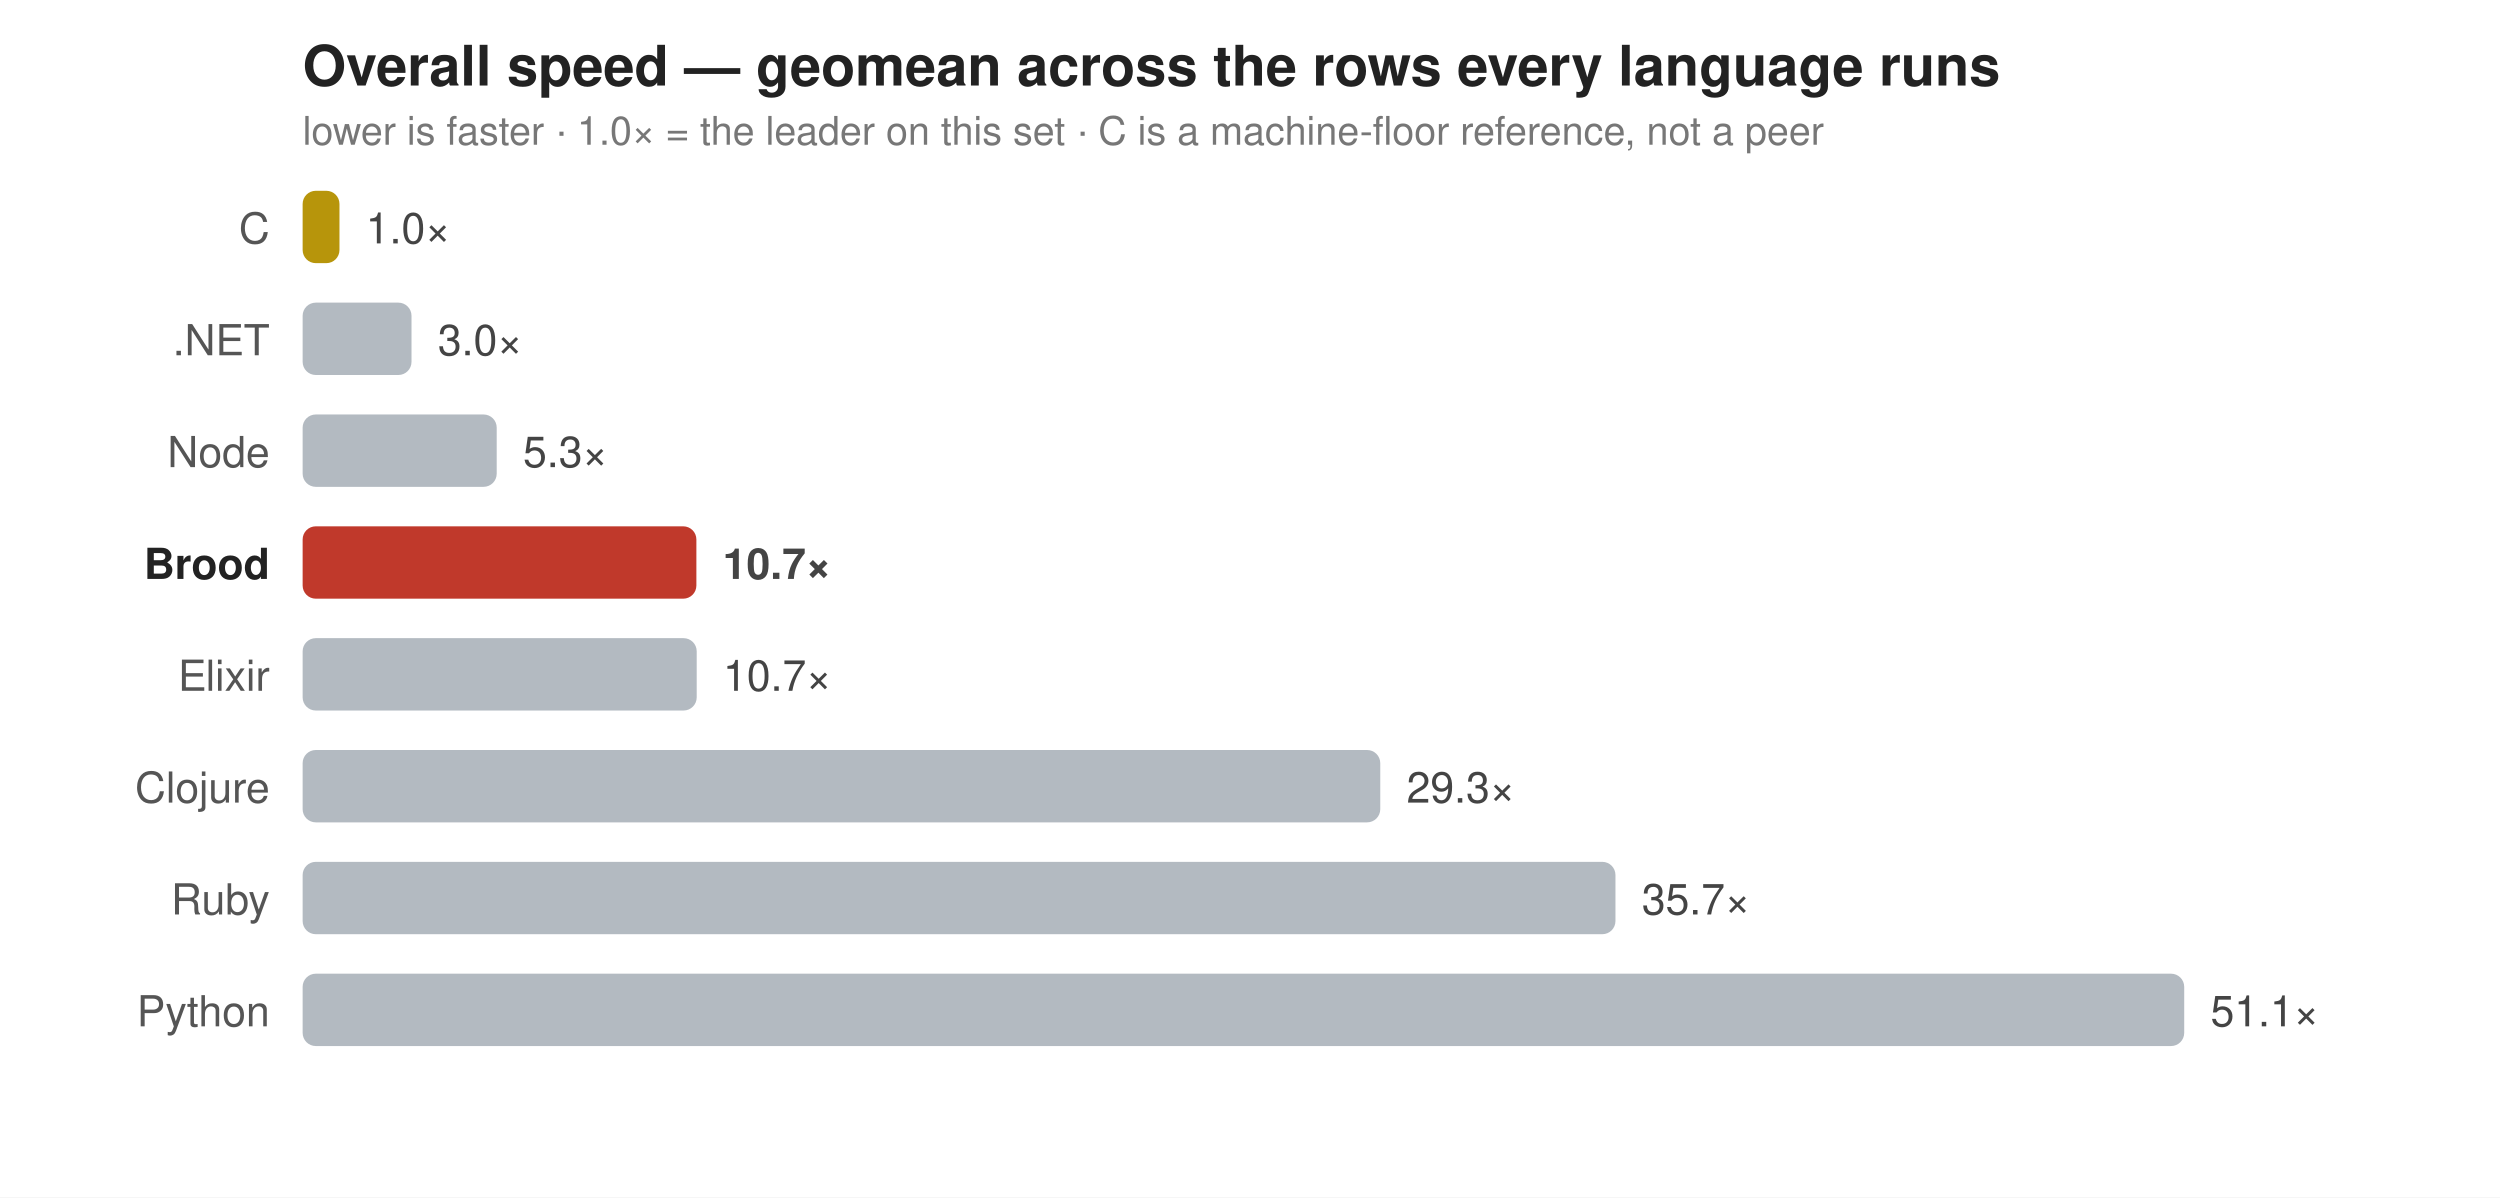
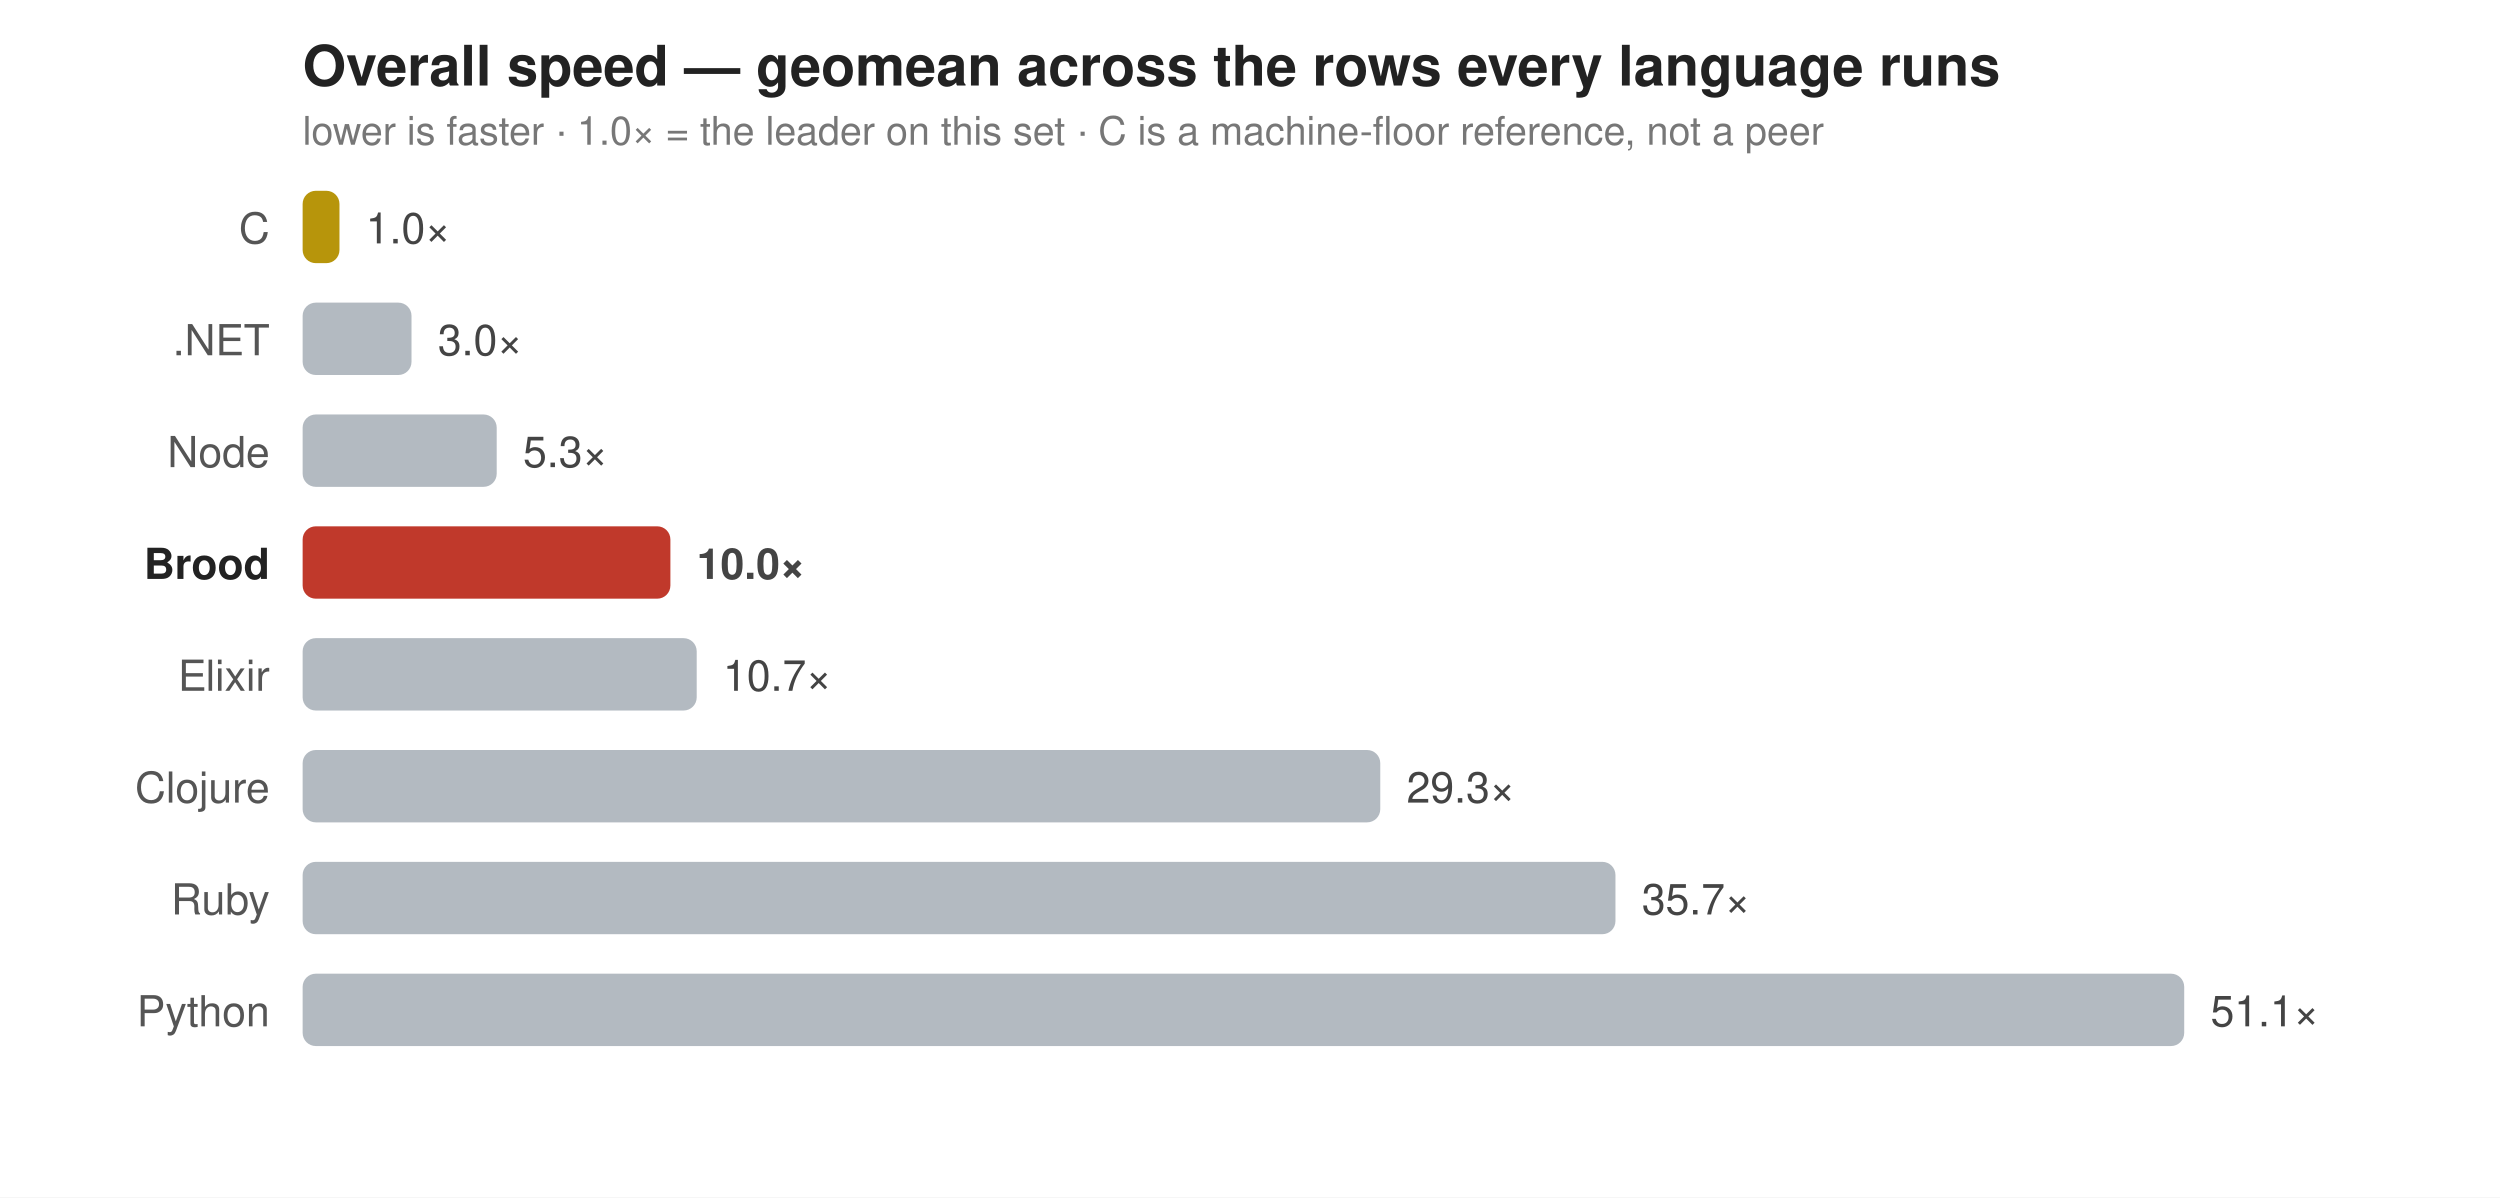
<svg xmlns="http://www.w3.org/2000/svg" width="760" height="364" viewBox="0 0 760 364" font-family="system-ui,Segoe UI,Helvetica,Arial,sans-serif">
  <rect width="760" height="364" fill="#ffffff" />
  <text x="92" y="26" font-size="17" font-weight="700" fill="#222">Overall speed — geomean across the rows every language runs</text>
  <text x="92" y="44" font-size="12" fill="#777">lower is faster · 1.0× = the leader on this set · C is a machine-floor reference, not a peer</text>
  <rect x="92" y="58" width="11.2" height="22" rx="4" fill="#b7950b" />
  <text x="82" y="74" text-anchor="end" font-size="13" font-weight="500" fill="#555">C</text>
  <text x="111.2" y="74" font-size="13" font-weight="400" fill="#444">1.0×</text>
  <rect x="92" y="92" width="33.1" height="22" rx="4" fill="#b3bac1" />
  <text x="82" y="108" text-anchor="end" font-size="13" font-weight="500" fill="#555">.NET</text>
  <text x="133.1" y="108" font-size="13" font-weight="400" fill="#444">3.0×</text>
  <rect x="92" y="126" width="59.0" height="22" rx="4" fill="#b3bac1" />
  <text x="82" y="142" text-anchor="end" font-size="13" font-weight="500" fill="#555">Node</text>
  <text x="159.0" y="142" font-size="13" font-weight="400" fill="#444">5.3×</text>
-   <rect x="92" y="160" width="119.7" height="22" rx="4" fill="#c0392b" />
+   <rect x="92" y="160" width="111.8" height="22" rx="4" fill="#c0392b" />
  <text x="82" y="176" text-anchor="end" font-size="13" font-weight="700" fill="#222">Brood</text>
-   <text x="219.7" y="176" font-size="13" font-weight="700" fill="#444">10.7×</text>
+   <text x="211.8" y="176" font-size="13" font-weight="700" fill="#444">10.0×</text>
  <rect x="92" y="194" width="119.8" height="22" rx="4" fill="#b3bac1" />
  <text x="82" y="210" text-anchor="end" font-size="13" font-weight="500" fill="#555">Elixir</text>
  <text x="219.8" y="210" font-size="13" font-weight="400" fill="#444">10.7×</text>
  <rect x="92" y="228" width="327.6" height="22" rx="4" fill="#b3bac1" />
  <text x="82" y="244" text-anchor="end" font-size="13" font-weight="500" fill="#555">Clojure</text>
  <text x="427.6" y="244" font-size="13" font-weight="400" fill="#444">29.3×</text>
  <rect x="92" y="262" width="399.1" height="22" rx="4" fill="#b3bac1" />
  <text x="82" y="278" text-anchor="end" font-size="13" font-weight="500" fill="#555">Ruby</text>
  <text x="499.1" y="278" font-size="13" font-weight="400" fill="#444">35.7×</text>
  <rect x="92" y="296" width="572.0" height="22" rx="4" fill="#b3bac1" />
  <text x="82" y="312" text-anchor="end" font-size="13" font-weight="500" fill="#555">Python</text>
  <text x="672.0" y="312" font-size="13" font-weight="400" fill="#444">51.1×</text>
</svg>
